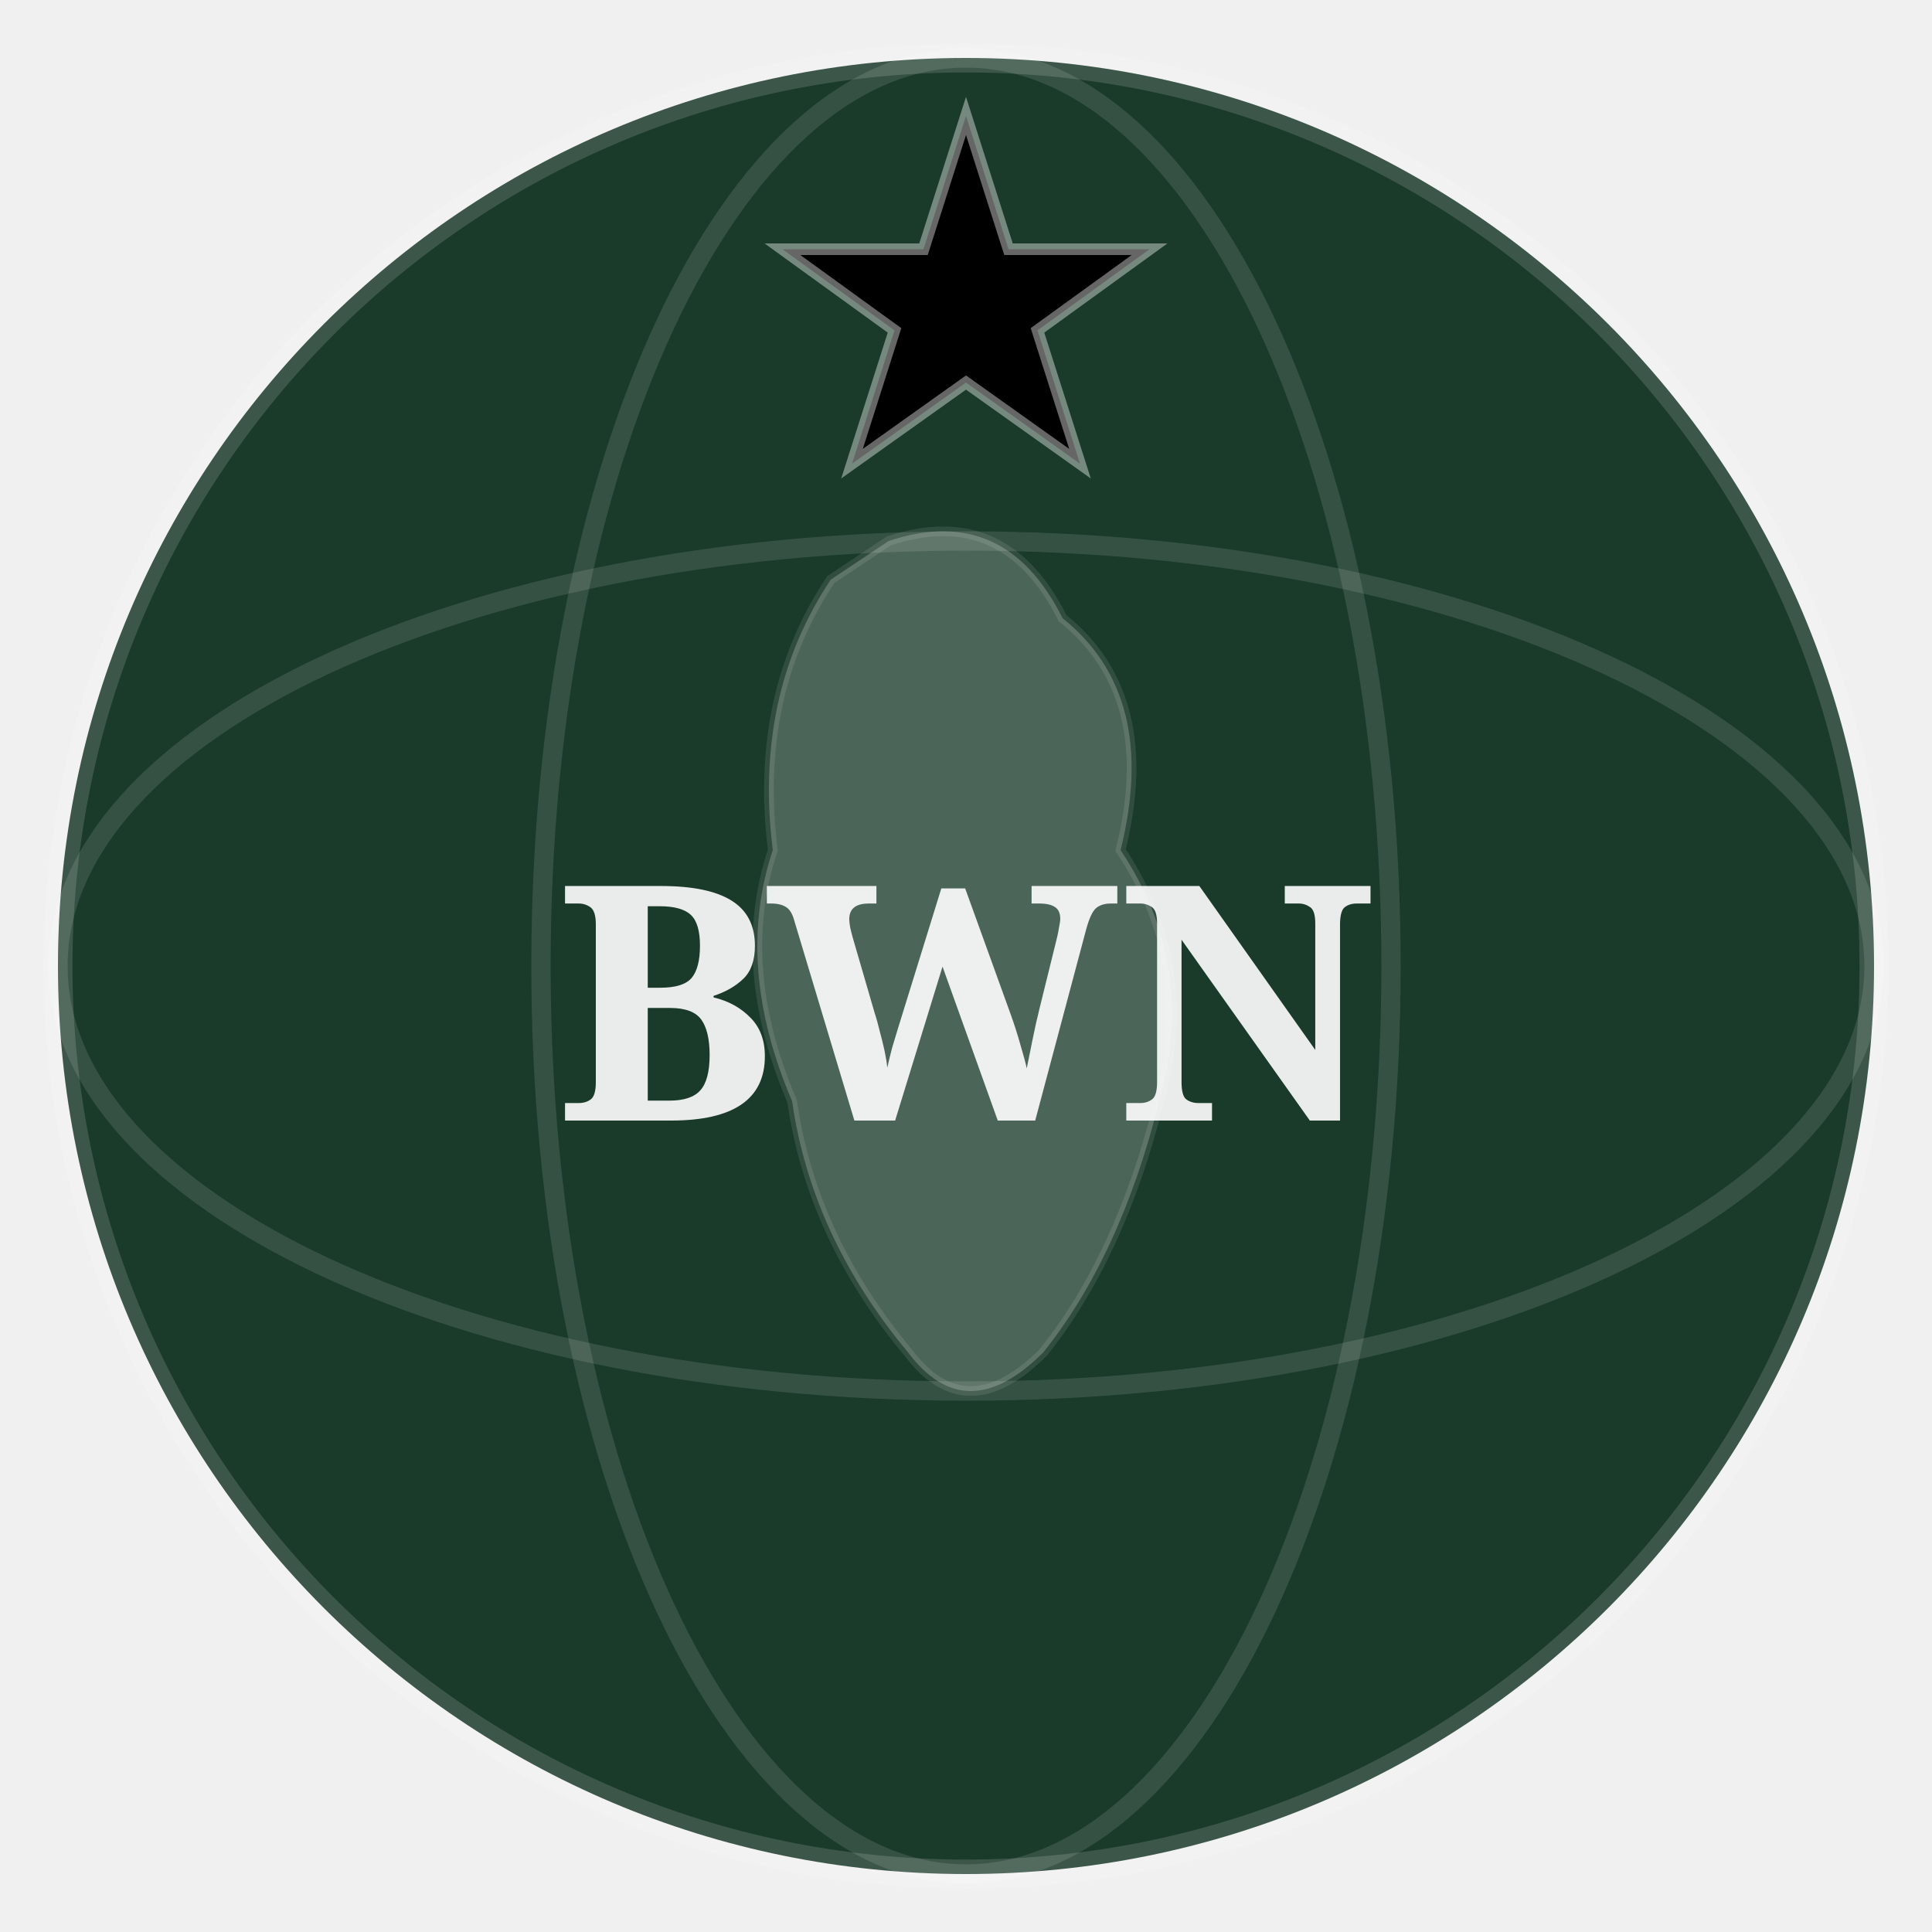
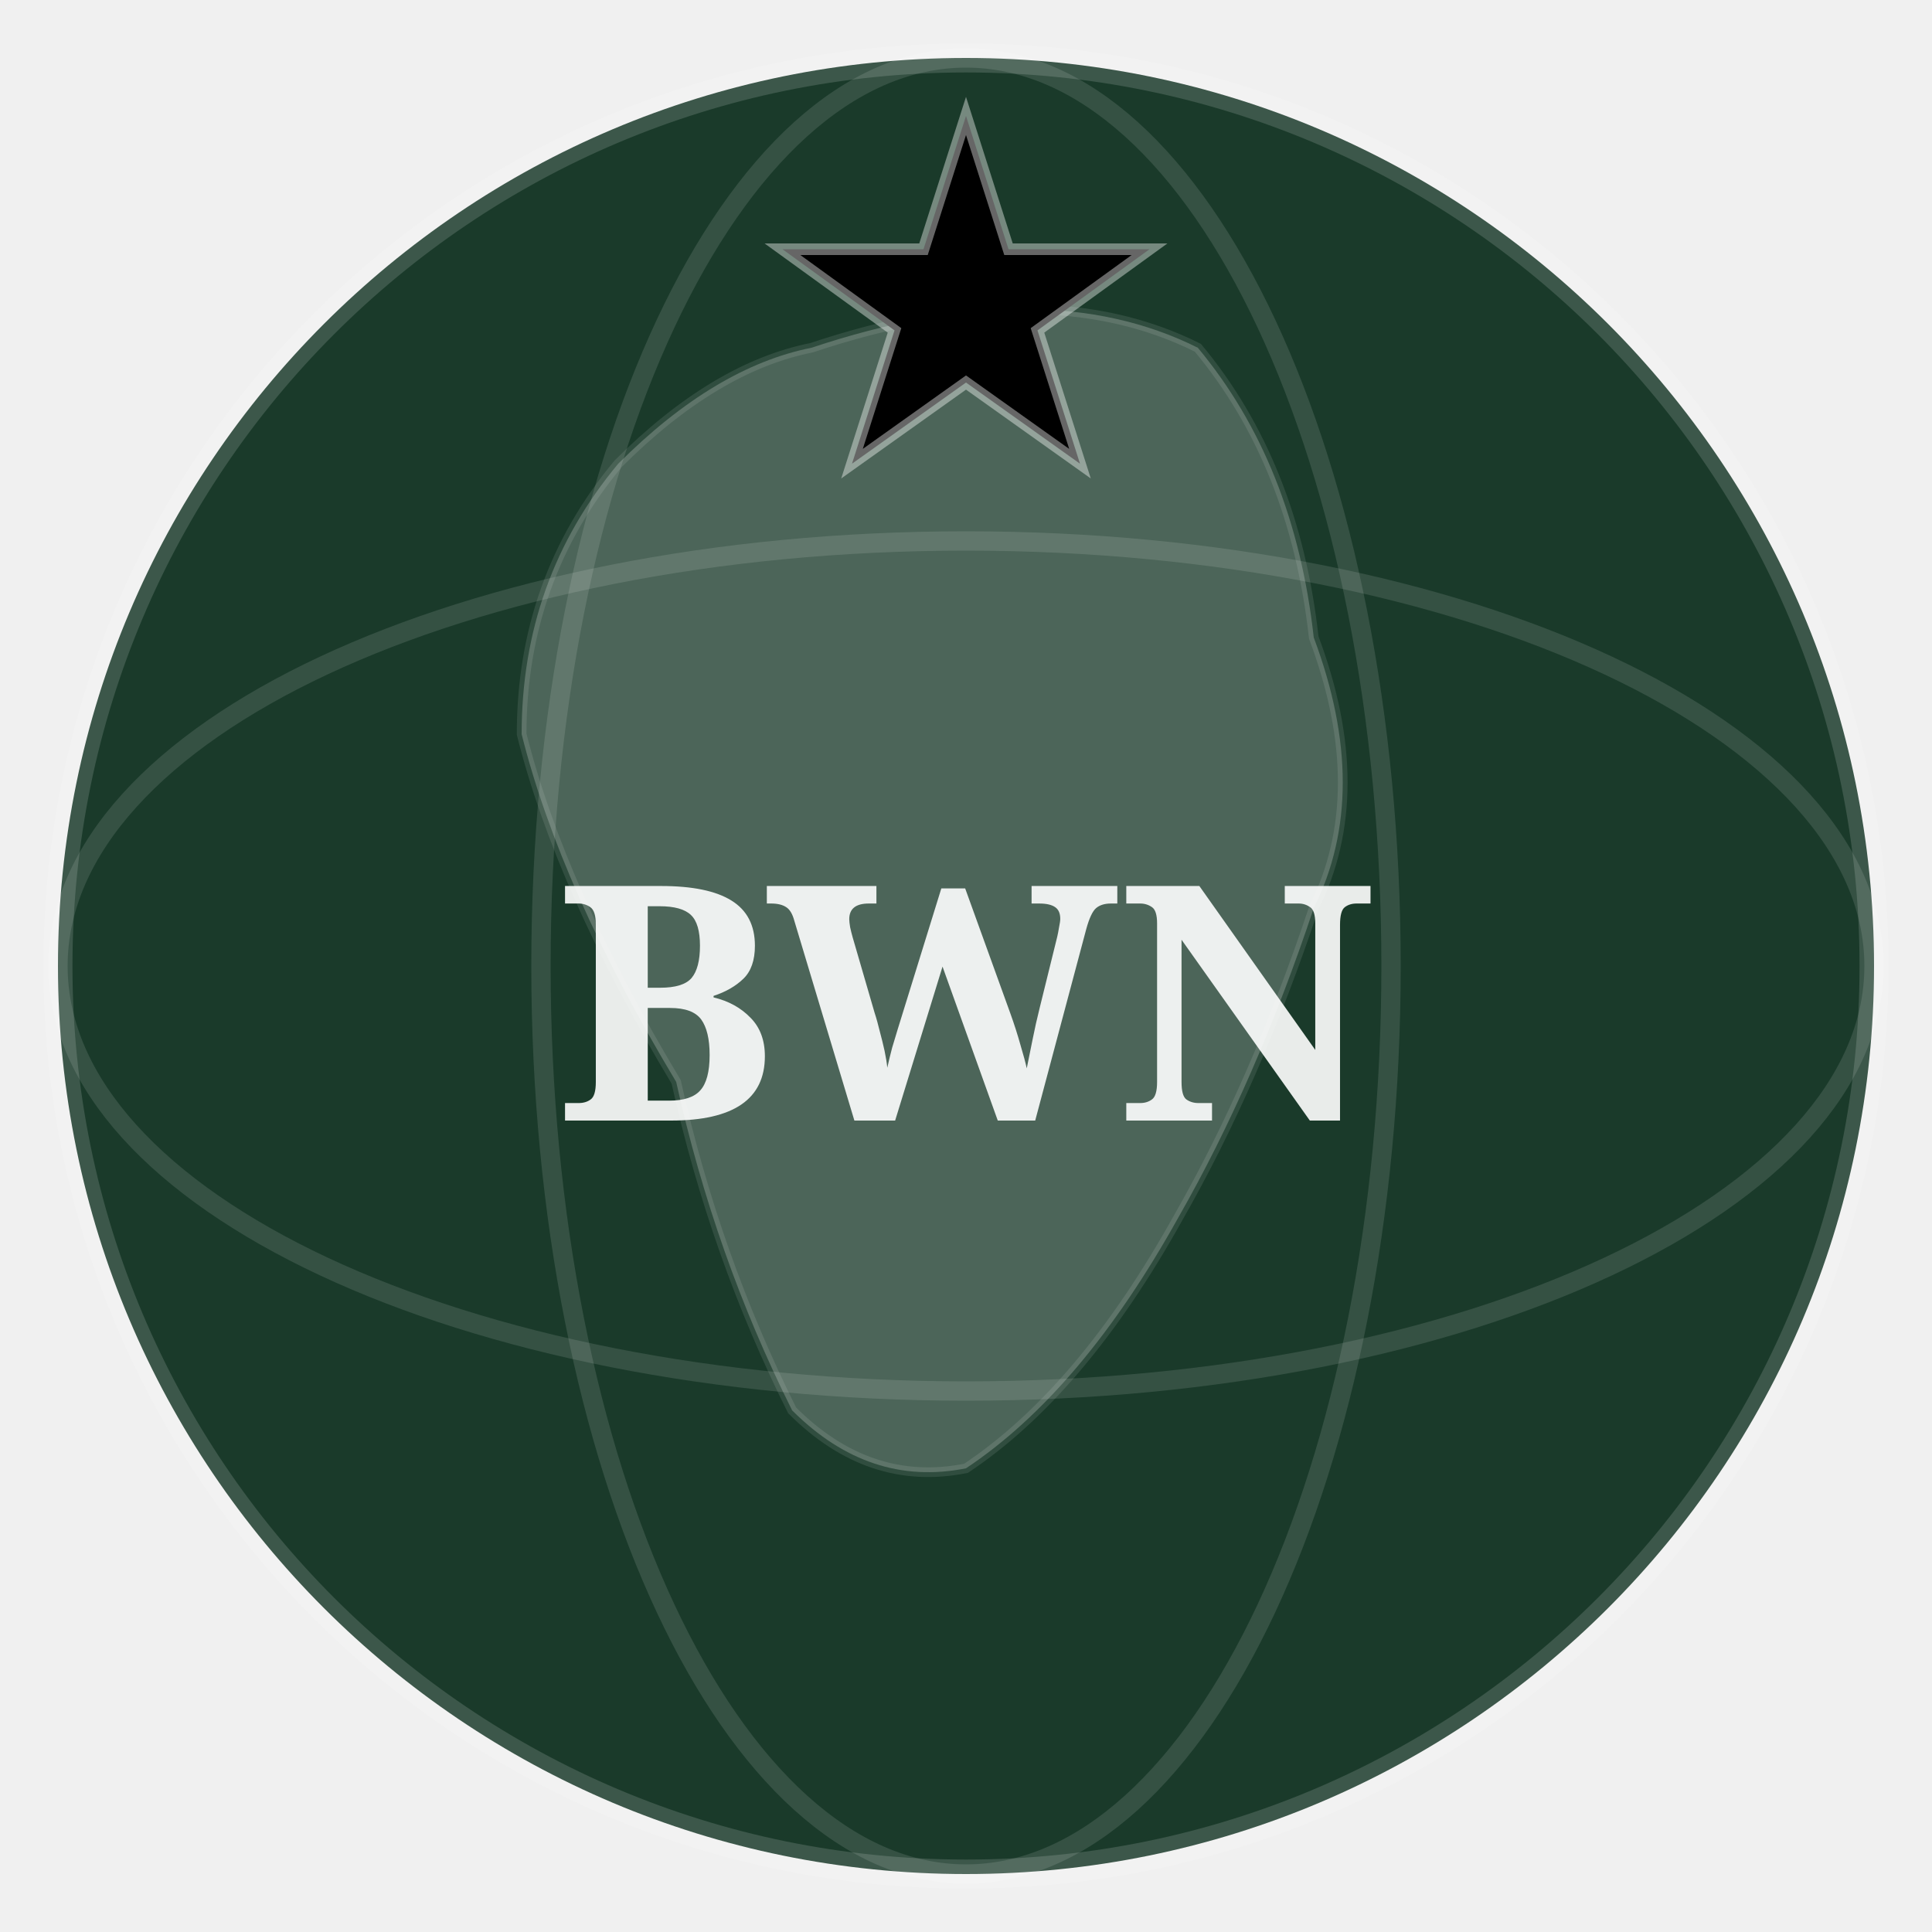
<svg xmlns="http://www.w3.org/2000/svg" viewBox="0 0 100 100">
  <circle cx="50" cy="50" r="47" fill="#1a3a2a" stroke="rgba(255,255,255,0.15)" stroke-width="1.5" />
  <ellipse cx="50" cy="50" rx="47" ry="22" fill="none" stroke="rgba(255,255,255,0.12)" stroke-width="1" />
  <ellipse cx="50" cy="50" rx="22" ry="47" fill="none" stroke="rgba(255,255,255,0.12)" stroke-width="1" />
-   <path d="M46 28 Q52 26 55 32 Q60 36 58 44 Q62 50 60 57 Q58 65 54 70 Q50 74 47 70 Q42 64 41 57 Q38 50 40 44 Q39 36 43 30 Z" fill="rgba(255,255,255,0.22)" stroke="rgba(255,255,255,0.1)" stroke-width="0.5" />
+   <path d="M42 18 Q54 14 62 18 Q67 24 68 33 Q71 41 68 47 Q65 56 61 63 Q56 72 50 76 Q45 77 41 73 Q37 65 35 56 Q29 46 27 38 Q27 30 32 24 Q37 19 42 18 Z" fill="rgba(255,255,255,0.22)" stroke="rgba(255,255,255,0.1)" stroke-width="0.5" />
  <polygon points="50,6 52.2,12.9 59.5,12.9 53.7,17.1 55.9,24 50,19.8 44.1,24 46.3,17.1 40.5,12.9 47.8,12.9" fill="#000000" stroke="rgba(255,255,255,0.4)" stroke-width="0.6" />
  <text x="50" y="58" text-anchor="middle" font-family="Georgia,serif" font-size="17" font-weight="bold" fill="white" opacity="0.9">BWN</text>
</svg>
